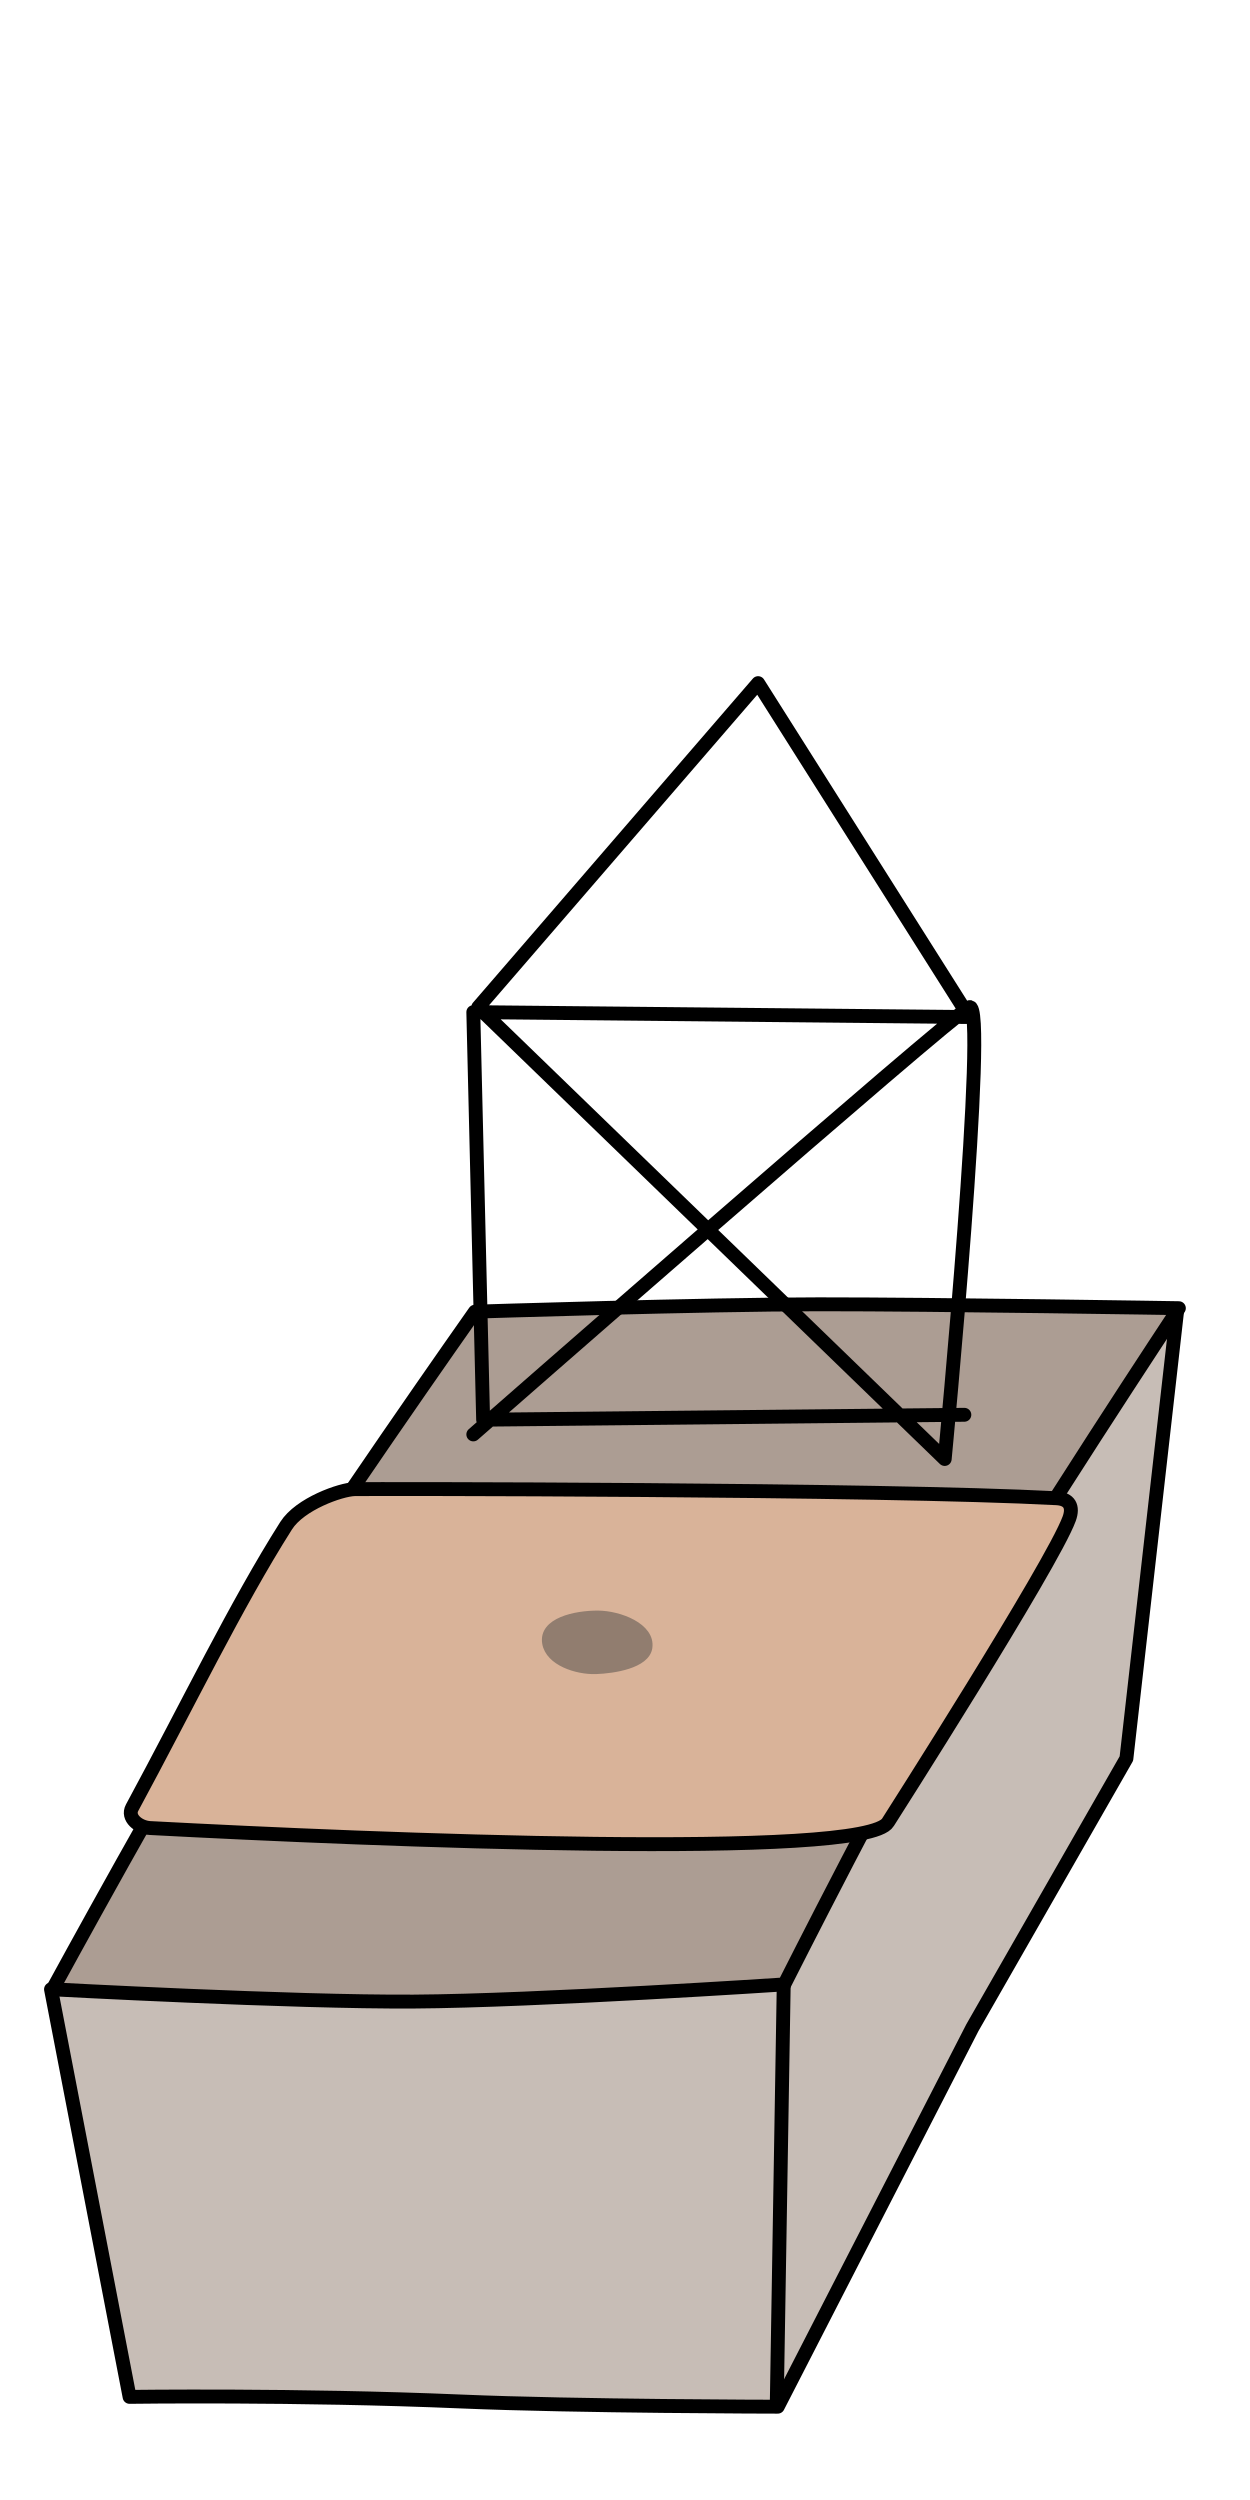
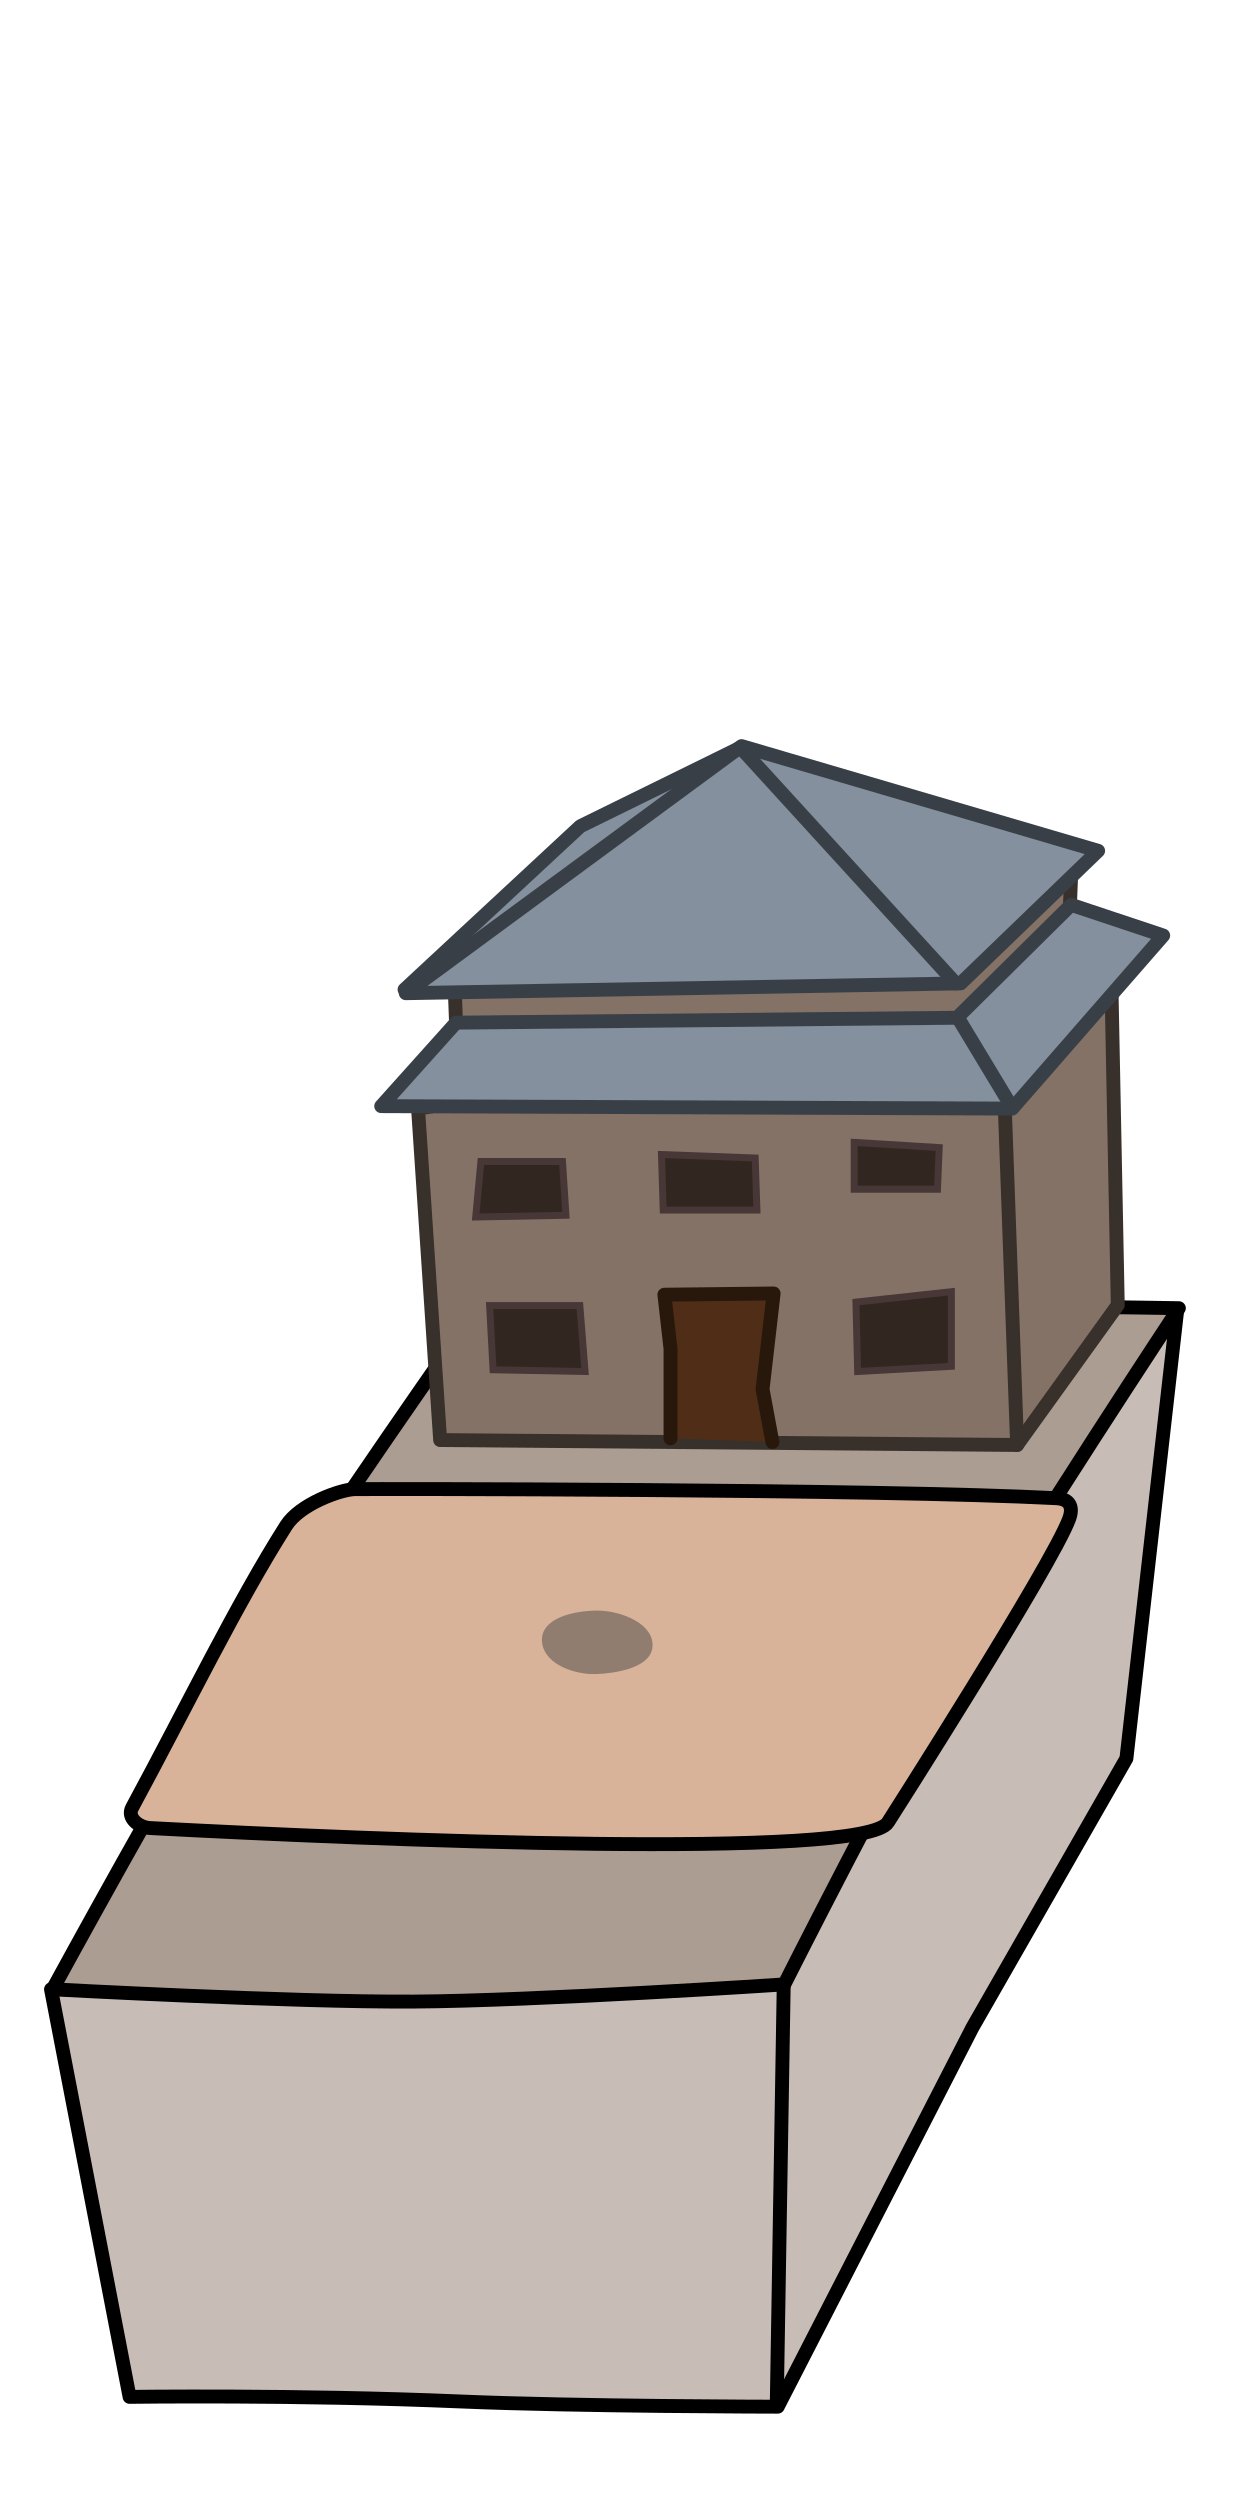
<svg xmlns="http://www.w3.org/2000/svg" version="1.1" id="svg2" height="360" width="180">
  <defs id="defs4">
    </defs>
  <g id="layer1" transform="translate(0,-692.3622)">
    <path id="path4389" d="m 7.345,978.823 11.314,58.69 c 0,0 24.135,-0.339 47.725,0.664 16.74,0.712 45.613,0.75 45.613,0.75 l 28.029,-54.585 22.176,-38.753 7.321,-64.597" style="fill:#c7bdb6;fill-opacity:1;fill-rule:evenodd;stroke:none;stroke-width:2;stroke-linecap:round;stroke-linejoin:round;stroke-miterlimit:4;stroke-dasharray:none;stroke-opacity:1" />
    <path id="path4391" d="m 169.757,880.742 c 0,0 -21.887,33.097 -31.716,49.997 -8.985,15.449 -25.102,47.376 -25.102,47.376 0,0 -35.572,2.365 -53.387,2.475 -17.334,0.107 -51.972,-1.768 -51.972,-1.768 0,0 17.77,-32.657 27.577,-48.437 10.439,-16.796 33.234,-49.144 33.234,-49.144 0,0 32.995,-1.053 49.497,-1.061 17.21,-0.008 51.869,0.561 51.869,0.561 z" style="fill:#ac9d93;fill-opacity:1;fill-rule:evenodd;stroke:none;stroke-width:2;stroke-linecap:round;stroke-linejoin:round;stroke-miterlimit:4;stroke-dasharray:none;stroke-opacity:1" />
    <path style="fill:none;fill-rule:evenodd;stroke:#000000;stroke-width:2;stroke-linecap:round;stroke-linejoin:round;stroke-miterlimit:4;stroke-dasharray:none;stroke-opacity:1" d="m 169.757,880.742 c 0,0 -21.887,33.097 -31.716,49.997 -8.985,15.449 -25.102,47.376 -25.102,47.376 0,0 -35.572,2.365 -53.387,2.475 -17.334,0.107 -51.972,-1.768 -51.972,-1.768 0,0 17.77,-32.657 27.577,-48.437 10.439,-16.796 33.234,-49.144 33.234,-49.144 0,0 32.995,-1.053 49.497,-1.061 17.21,-0.008 51.869,0.561 51.869,0.561 z" id="path3581" />
    <path style="fill:none;fill-rule:evenodd;stroke:#000000;stroke-width:2;stroke-linecap:round;stroke-linejoin:round;stroke-miterlimit:4;stroke-dasharray:none;stroke-opacity:1" d="m 7.345,978.823 11.314,58.69 c 0,0 24.135,-0.339 47.725,0.664 16.74,0.712 45.613,0.75 45.613,0.75 l 28.029,-54.585 22.176,-38.753 7.321,-64.597" id="path3585" />
    <path style="fill:none;fill-rule:evenodd;stroke:#000000;stroke-width:2;stroke-linecap:round;stroke-linejoin:round;stroke-miterlimit:4;stroke-dasharray:none;stroke-opacity:1" d="m 112.85,978.491 -0.998,60.167" id="path3587" />
    <path style="fill:#d9b399;fill-opacity:1;fill-rule:evenodd;stroke:#000000;stroke-width:2;stroke-linecap:butt;stroke-linejoin:miter;stroke-miterlimit:4;stroke-dasharray:none;stroke-opacity:1" d="m 127.869,954.77 c -3.232,5.449 -74.074,2.544 -106.266,0.83 -1.639,-0.087 -3.36,-1.488 -2.579,-2.932 7.929,-14.664 15.023,-29.332 22.177,-40.605 1.997,-3.147 7.864,-5.211 9.863,-5.264 1.999,-0.053 75.471,-0.037 101.071,1.309 1.861,0.098 2.467,1.202 1.829,2.952 -2.408,6.608 -26.095,43.71 -26.095,43.71 z" id="path4394" />
    <path id="path13672-8-3" d="m 78.576,928.995 c 0.473,2.733 4.467,4.03 7.24,3.936 2.529,-0.085 7.263,-0.805 7.623,-3.31 0.437,-3.042 -4.253,-4.818 -7.326,-4.834 -3.251,-0.017 -8.091,1.004 -7.537,4.207 z" style="fill:#917d6f;stroke:#917d6f;stroke-width:1px;stroke-linecap:round;stroke-linejoin:round;stroke-opacity:1" />
-     <path style="fill:none;fill-rule:evenodd;stroke:#000000;stroke-width:2;stroke-linecap:round;stroke-linejoin:round;stroke-miterlimit:4;stroke-dasharray:none;stroke-opacity:1" d="m 138.866,896.092 -69.296,0.707 -1.414,-58.69 71.418,0.707 -30.406,-48.083 -40.305,46.669 67.175,65.054 c 0,0 6.364,-66.468 3.536,-65.054 C 136.745,838.816 68.156,898.92 68.156,898.92" id="path4415" />
+     <g id="g104237" transform="translate(5.75,-0.25)">
+       <path id="path79967" d="m 54.447,852.251 3.182,47.73 83.085,0.707 14.496,-20.153 -0.884,-44.548 z" style="fill:#857266;fill-opacity:1;fill-rule:evenodd;stroke:#38302b;stroke-width:2;stroke-linecap:round;stroke-linejoin:round;stroke-miterlimit:4;stroke-dasharray:none;stroke-opacity:1" />
+       <path id="path79979" d="m 59.751,835.457 0.177,4.773 71.073,6.632 17,-16.5 0.316,-7.279 0.177,-4.419 c 0,0 -47.242,1.449 -48.242,1.449 -1,0 -40.499,15.345 -40.499,15.345 z" style="fill:#857266;fill-opacity:1;fill-rule:evenodd;stroke:#38302b;stroke-width:2;stroke-linecap:round;stroke-linejoin:round;stroke-miterlimit:4;stroke-dasharray:none;stroke-opacity:1" />
+       <path id="path79969" d="m 138.946,852.251 1.768,48.437" style="fill:none;fill-rule:evenodd;stroke:#38302b;stroke-width:2;stroke-linecap:round;stroke-linejoin:round;stroke-miterlimit:4;stroke-dasharray:none;stroke-opacity:1" />
+       <path id="path79965" d="m 49.144,851.897 90.863,0.354 21.744,-24.926 -13.258,-4.419 -16.44,16.263 -72.125,0.707 -10.783,12.021" style="fill:#84909e;fill-opacity:1;fill-rule:evenodd;stroke:#383f47;stroke-width:2;stroke-linecap:round;stroke-linejoin:round;stroke-miterlimit:4;stroke-dasharray:none;stroke-opacity:1" />
+       <path id="path79973" d="m 132.406,839.523 7.248,12.021" style="fill:none;fill-rule:evenodd;stroke:#383f47;stroke-width:2;stroke-linecap:round;stroke-linejoin:round;stroke-miterlimit:4;stroke-dasharray:none;stroke-opacity:1" />
+       <path id="path79983" d="M 52.503,835.104 77.819,811.589 100.857,800.27" style="fill:#84909e;fill-opacity:1;fill-rule:evenodd;stroke:#383f47;stroke-width:2;stroke-linecap:round;stroke-linejoin:round;stroke-miterlimit:4;stroke-dasharray:none;stroke-opacity:1" />
+       <path id="path79975" d="m 152.382,815.128 -19.799,19.092 -79.903,1.414 48.355,-35.584 z" style="fill:#84909e;fill-opacity:1;fill-rule:evenodd;stroke:#383f47;stroke-width:2;stroke-linecap:round;stroke-linejoin:round;stroke-miterlimit:4;stroke-dasharray:none;stroke-opacity:1" />
+       <path id="path79981" d="m 101.181,800.593 30.695,33.627" style="fill:none;fill-rule:evenodd;stroke:#383f47;stroke-width:2;stroke-linecap:round;stroke-linejoin:round;stroke-miterlimit:4;stroke-dasharray:none;stroke-opacity:1" />
+       <path id="path104225" d="m 90.803,899.731 0,-12.905 -0.884,-7.778 15.733,-0.177 -1.591,13.789 1.414,7.601" style="fill:#502d16;fill-rule:evenodd;stroke:#28170b;stroke-width:2;stroke-linecap:round;stroke-linejoin:round;stroke-miterlimit:4;stroke-dasharray:none;stroke-opacity:1" />
+       <path id="path104227" d="m 77.75,880.612 0.75,9.5 -13.25,-0.25 -0.5,-9.25 z" style="fill:#312720;fill-opacity:1;fill-rule:evenodd;stroke:#483737;stroke-width:1px;stroke-linecap:butt;stroke-linejoin:miter;stroke-opacity:1" />
+       <path id="path104229" d="m 117.5,880.112 0.25,10 13.5,-0.75 0,-10.75 z" style="fill:#312720;fill-opacity:1;fill-rule:evenodd;stroke:#483737;stroke-width:1px;stroke-linecap:butt;stroke-linejoin:miter;stroke-opacity:1" />
+       <path id="path104231" d="m 129.5,857.862 -0.25,6 -12,0 0,-6.75 z" style="fill:#312720;fill-opacity:1;fill-rule:evenodd;stroke:#483737;stroke-width:1px;stroke-linecap:butt;stroke-linejoin:miter;stroke-opacity:1" />
+       <path id="path104233" d="m 103,859.362 0.25,7.5 -13.5,0 -0.25,-8 z" style="fill:#312720;fill-opacity:1;fill-rule:evenodd;stroke:#483737;stroke-width:1px;stroke-linecap:butt;stroke-linejoin:miter;stroke-opacity:1" />
+       <path id="path104235" d="m 75.25,859.862 0.5,7.75 -13,0.25 0.75,-8 z" style="fill:#312720;fill-opacity:1;fill-rule:evenodd;stroke:#483737;stroke-width:1px;stroke-linecap:butt;stroke-linejoin:miter;stroke-opacity:1" />
+     </g>
  </g>
</svg>
